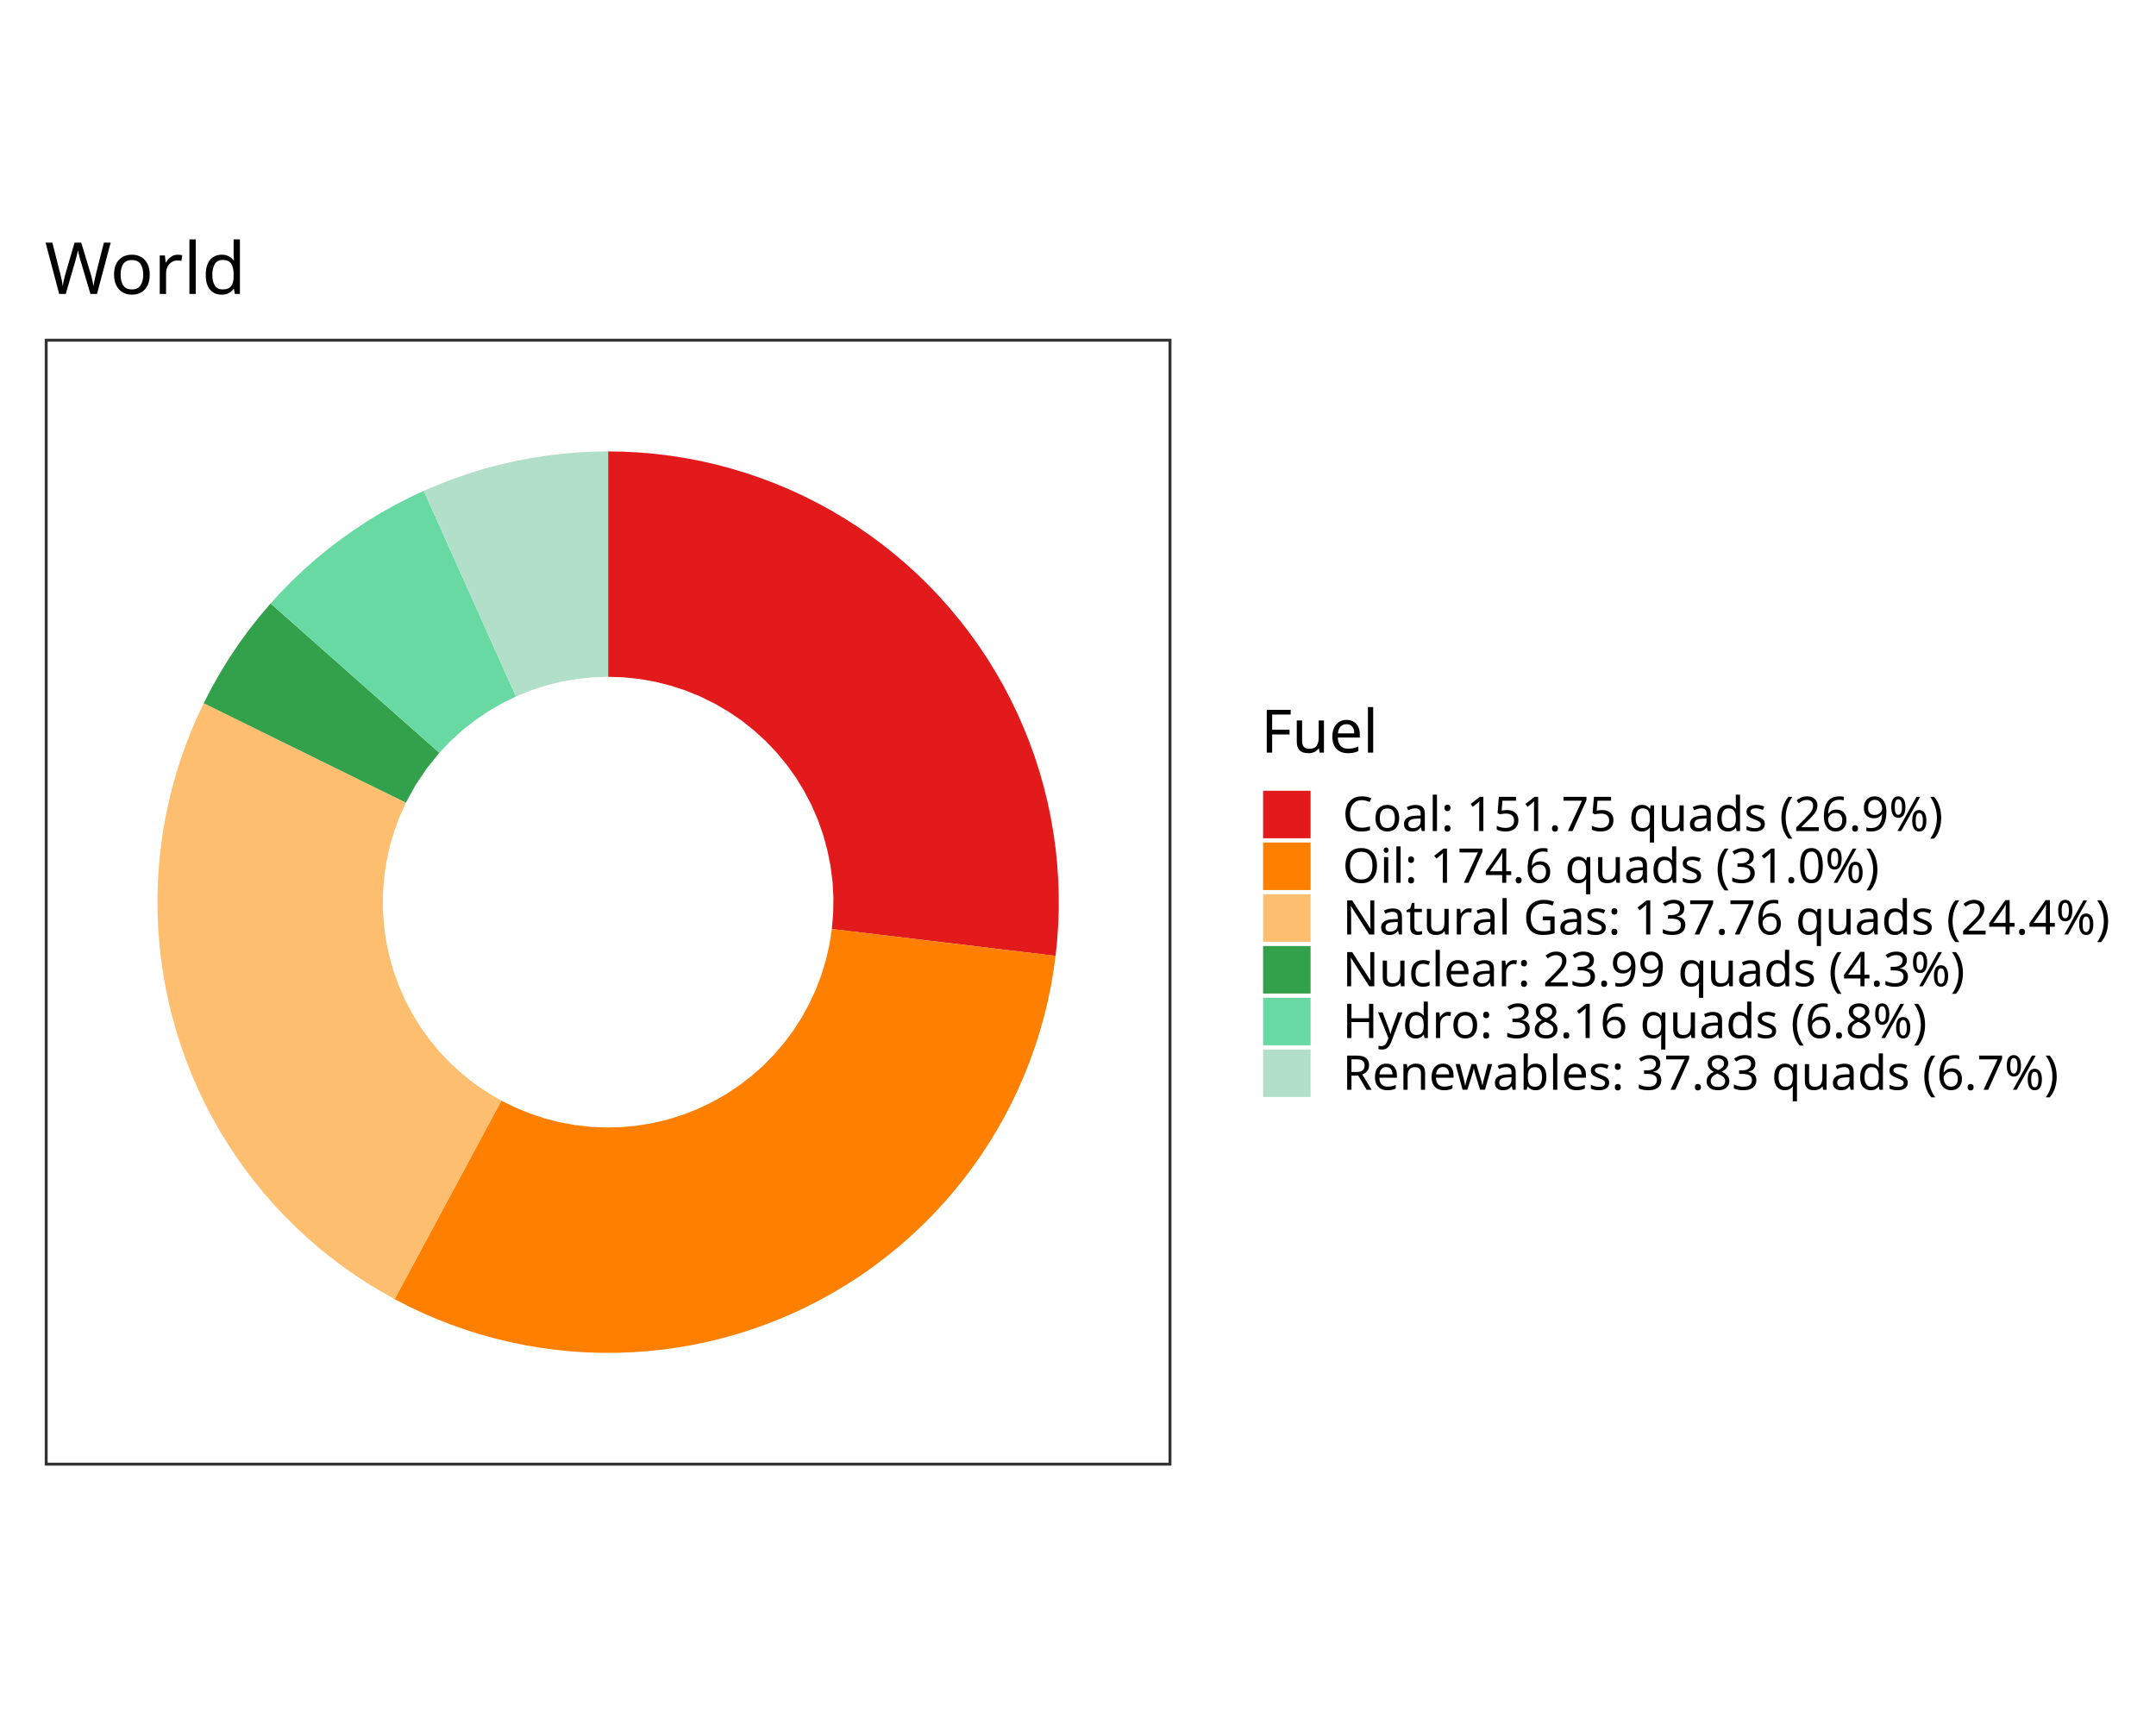
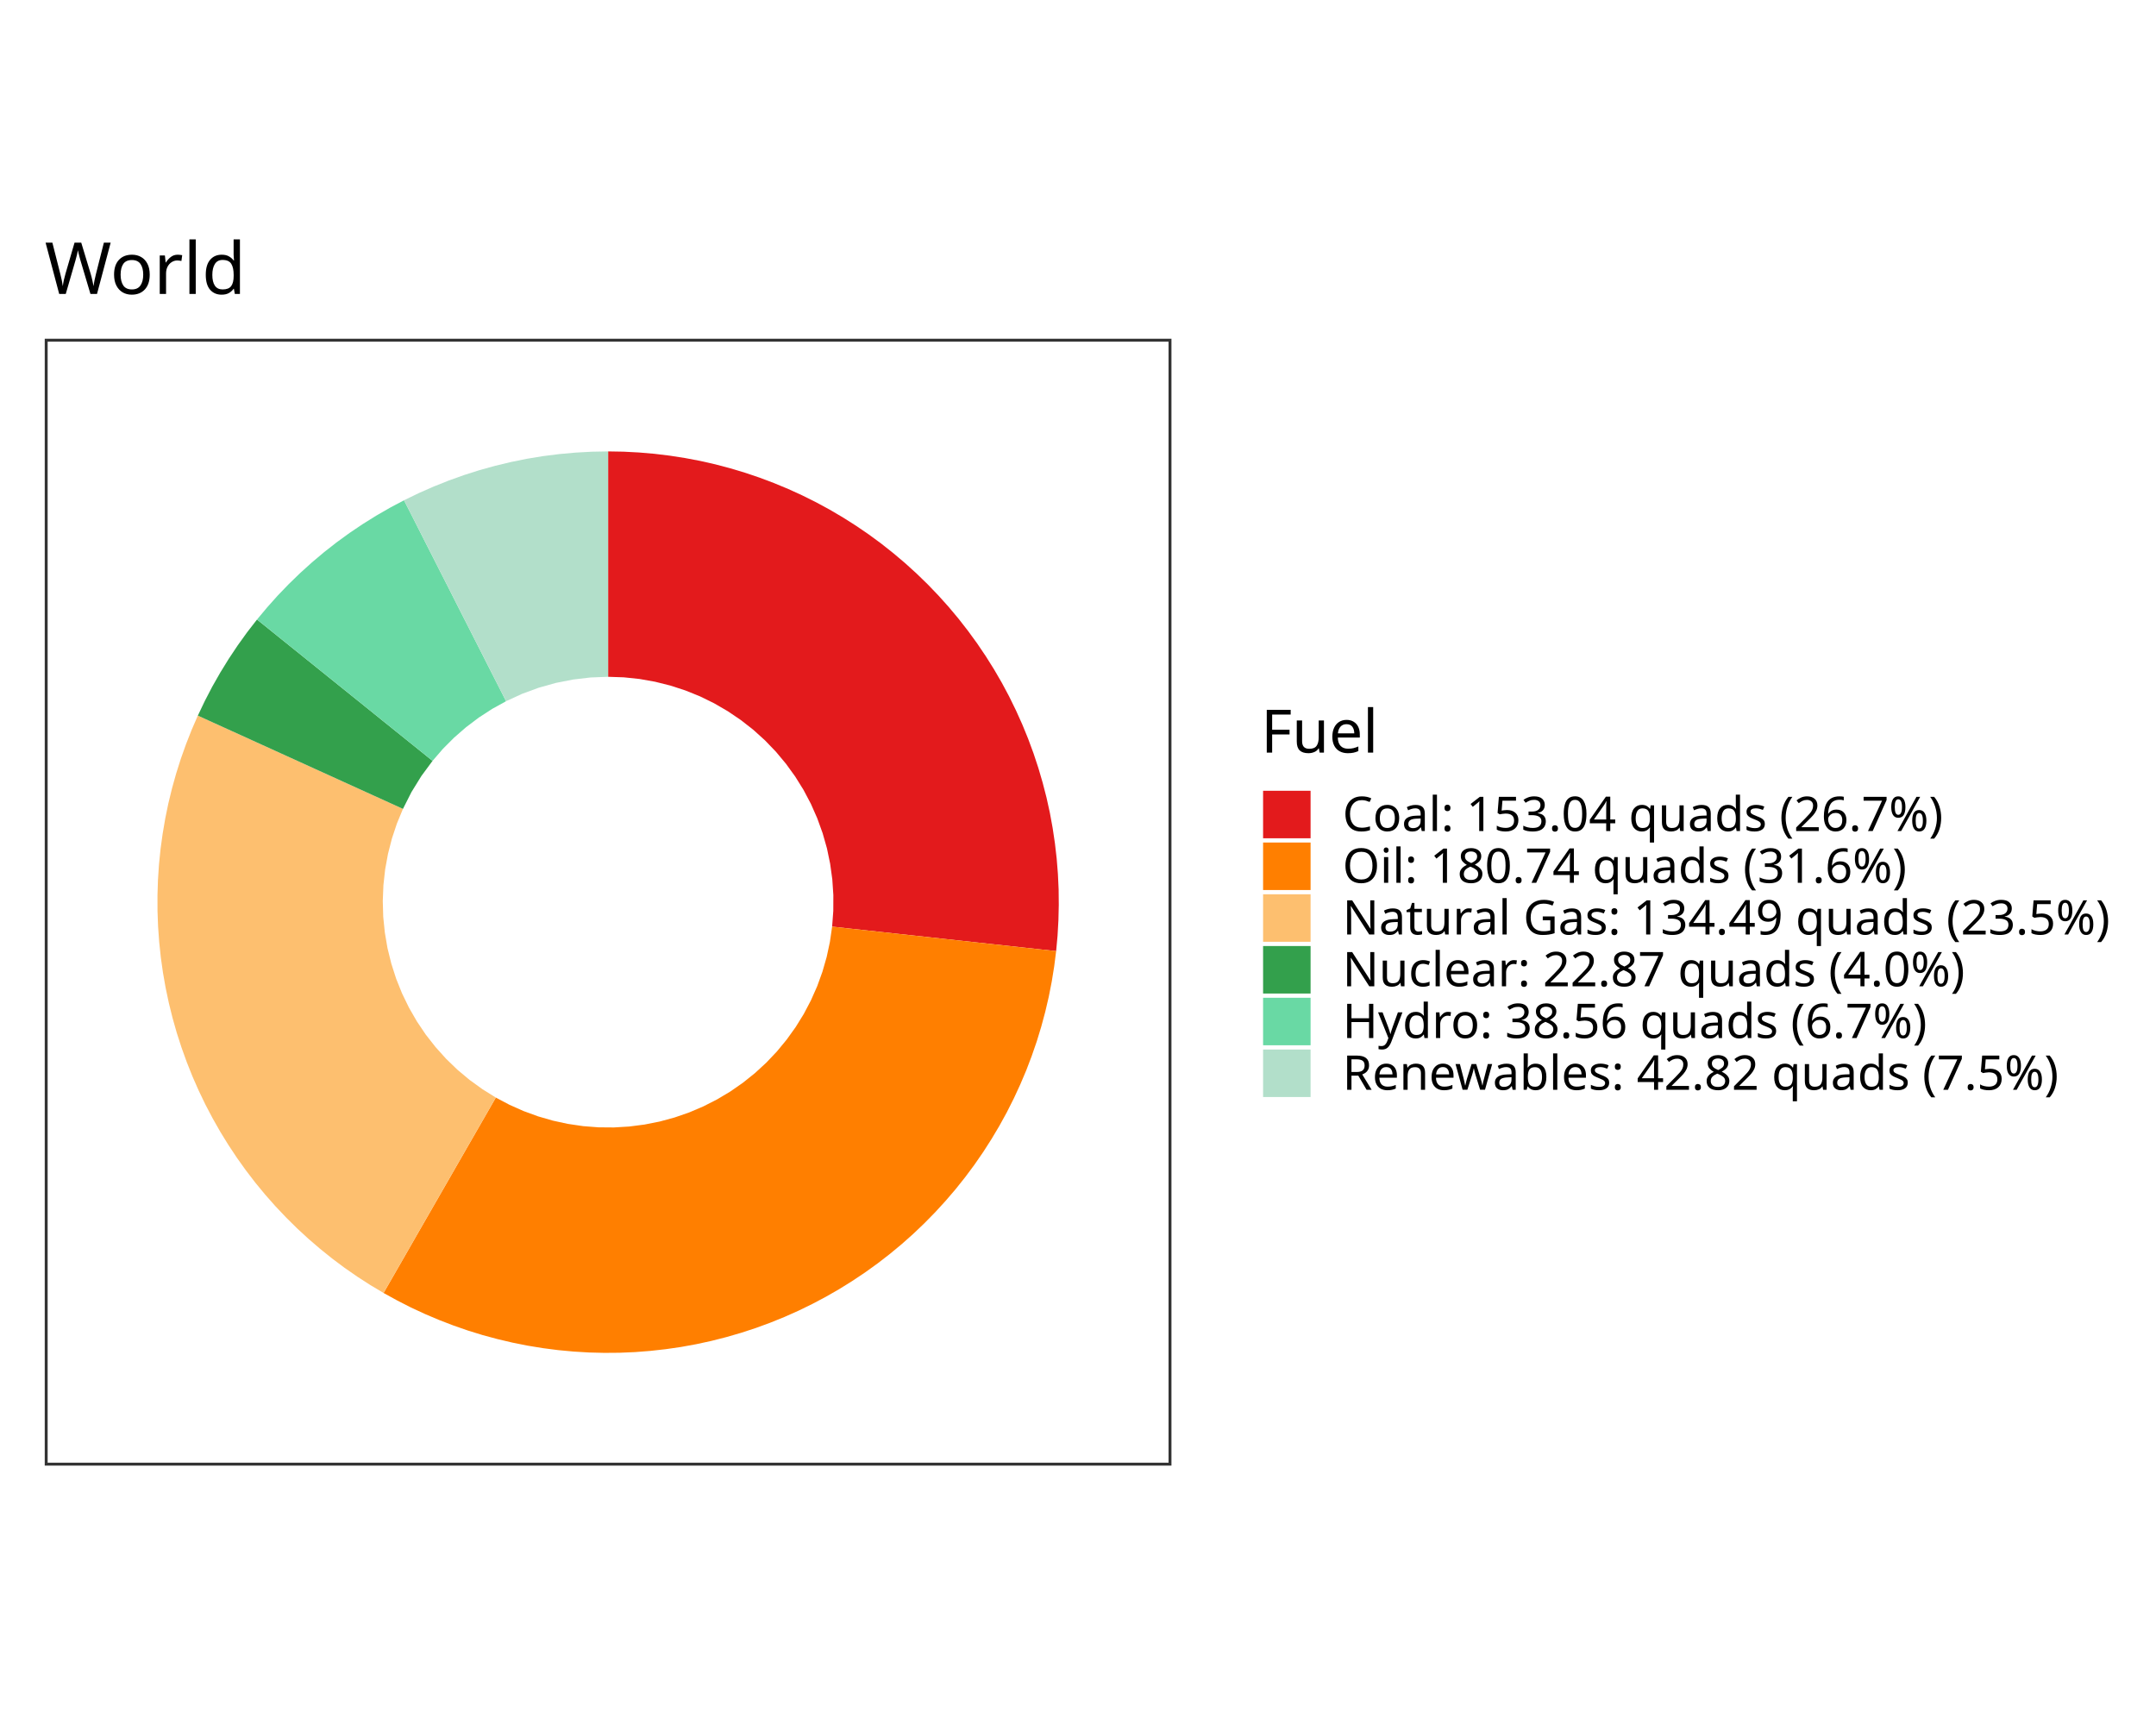
<svg xmlns="http://www.w3.org/2000/svg" class="svglite" data-engine-version="2.0" width="720.00pt" height="576.00pt" viewBox="0 0 720.00 576.00">
  <defs>
    <style type="text/css">
    .svglite line, .svglite polyline, .svglite polygon, .svglite path, .svglite rect, .svglite circle {
      fill: none;
      stroke: #000000;
      stroke-linecap: round;
      stroke-linejoin: round;
      stroke-miterlimit: 10.00;
    }
  </style>
  </defs>
  <rect width="100%" height="100%" style="stroke: none; fill: #FFFFFF;" />
  <defs>
    <clipPath id="cpMC4wMHw3MjAuMDB8MC4wMHw1NzYuMDA=">
      <rect x="0.00" y="0.00" width="720.00" height="576.00" />
    </clipPath>
  </defs>
  <g clip-path="url(#cpMC4wMHw3MjAuMDB8MC4wMHw1NzYuMDA=)">
</g>
  <defs>
    <clipPath id="cpMC4wMHw3MjAuMDB8NzEuNjh8NTA0LjMy">
      <rect x="0.00" y="71.68" width="720.00" height="432.64" />
    </clipPath>
  </defs>
  <g clip-path="url(#cpMC4wMHw3MjAuMDB8NzEuNjh8NTA0LjMy)">
    <rect x="-0" y="71.68" width="720.00" height="432.64" style="stroke-width: 1.94; stroke: #FFFFFF; fill: #FFFFFF;" />
  </g>
  <g clip-path="url(#cpMC4wMHw3MjAuMDB8MC4wMHw1NzYuMDA=)">
</g>
  <defs>
    <clipPath id="cpMTQuOTR8MzkxLjIxfDExMy4xMXw0ODkuMzc=">
      <rect x="14.94" y="113.11" width="376.27" height="376.27" />
    </clipPath>
  </defs>
  <g clip-path="url(#cpMTQuOTR8MzkxLjIxfDExMy4xMXw0ODkuMzc=)">
    <rect x="14.94" y="113.11" width="376.27" height="376.27" style="stroke-width: 1.94; stroke: none; fill: #FFFFFF;" />
-     <polygon points="277.80,310.21 283.13,310.85 288.47,311.49 293.81,312.13 299.14,312.77 304.48,313.41 309.82,314.05 315.15,314.69 320.49,315.33 325.83,315.97 331.17,316.62 336.50,317.26 341.84,317.90 347.18,318.54 352.51,319.18 353.04,314.01 353.39,308.83 353.57,303.65 353.56,298.45 353.37,293.27 353.01,288.09 352.47,282.92 351.75,277.78 350.85,272.67 349.78,267.59 348.53,262.55 347.11,257.56 345.52,252.62 343.75,247.73 341.82,242.91 339.73,238.16 337.47,233.49 335.06,228.89 332.48,224.38 329.76,219.97 326.88,215.65 323.85,211.43 320.68,207.32 317.37,203.31 313.93,199.43 310.35,195.67 306.65,192.03 302.82,188.53 298.87,185.15 294.81,181.92 290.64,178.83 286.37,175.88 281.99,173.08 277.53,170.43 272.97,167.95 268.33,165.61 263.62,163.44 258.83,161.44 253.97,159.60 249.06,157.93 244.09,156.43 239.07,155.10 234.01,153.94 228.91,152.97 223.78,152.16 218.63,151.54 213.45,151.09 208.27,150.82 203.08,150.73 203.08,156.11 203.08,161.48 203.08,166.86 203.08,172.23 203.08,177.61 203.08,182.98 203.08,188.36 203.08,193.73 203.08,199.11 203.08,204.49 203.08,209.86 203.08,215.24 203.08,220.61 203.08,225.99 208.37,226.17 213.64,226.73 218.86,227.66 224.00,228.95 229.03,230.60 233.94,232.61 238.69,234.95 243.27,237.62 247.65,240.60 251.80,243.89 255.72,247.46 259.37,251.30 262.75,255.38 265.83,259.70 268.59,264.22 271.04,268.92 273.14,273.78 274.90,278.78 276.30,283.89 277.34,289.08 278.02,294.34 278.32,299.63 278.24,304.93 277.80,310.21 " style="stroke-width: 1.07; stroke: none; fill: #E31A1C;" />
-     <polygon points="167.43,367.52 164.89,372.25 162.34,376.98 159.79,381.72 157.25,386.45 154.70,391.19 152.16,395.92 149.61,400.65 147.06,405.39 144.52,410.12 141.97,414.86 139.42,419.59 136.88,424.32 134.33,429.06 131.79,433.79 136.35,436.15 140.99,438.34 145.70,440.38 150.48,442.26 155.32,443.97 160.22,445.52 165.17,446.89 170.16,448.10 175.19,449.14 180.25,450.01 185.34,450.70 190.45,451.22 195.57,451.56 200.70,451.73 205.84,451.72 210.97,451.54 216.09,451.18 221.20,450.65 226.28,449.95 231.34,449.07 236.37,448.02 241.36,446.80 246.30,445.41 251.19,443.85 256.03,442.13 260.81,440.24 265.51,438.19 270.15,435.98 274.71,433.61 279.18,431.09 283.56,428.42 287.86,425.60 292.05,422.64 296.14,419.53 300.12,416.29 303.99,412.91 307.74,409.40 311.37,405.77 314.87,402.01 318.24,398.14 321.48,394.16 324.58,390.06 327.54,385.87 330.36,381.57 333.02,377.18 335.54,372.71 337.90,368.15 340.10,363.51 342.15,358.80 344.03,354.02 345.75,349.18 347.30,344.29 348.68,339.34 349.90,334.35 350.94,329.33 351.81,324.26 352.51,319.18 347.18,318.54 341.84,317.90 336.50,317.26 331.17,316.62 325.83,315.97 320.49,315.33 315.15,314.69 309.82,314.05 304.48,313.41 299.14,312.77 293.81,312.13 288.47,311.49 283.13,310.85 277.80,310.21 276.99,315.37 275.83,320.47 274.32,325.47 272.47,330.36 270.28,335.10 267.77,339.69 264.95,344.08 261.82,348.27 258.42,352.24 254.75,355.95 250.82,359.41 246.67,362.58 242.31,365.46 237.76,368.03 233.04,370.27 228.18,372.19 223.19,373.76 218.11,374.98 212.96,375.84 207.76,376.35 202.53,376.49 197.31,376.27 192.12,375.69 186.98,374.75 181.91,373.46 176.95,371.81 172.12,369.83 167.43,367.52 " style="stroke-width: 1.07; stroke: none; fill: #FF7F00;" />
-     <polygon points="135.55,268.02 130.73,265.65 125.91,263.28 121.08,260.91 116.26,258.53 111.44,256.16 106.61,253.79 101.79,251.41 96.97,249.04 92.14,246.67 87.32,244.30 82.50,241.92 77.67,239.55 72.85,237.18 68.03,234.81 65.84,239.45 63.81,244.16 61.95,248.95 60.25,253.79 58.71,258.68 57.35,263.63 56.15,268.62 55.12,273.65 54.27,278.71 53.59,283.80 53.08,288.90 52.74,294.02 52.59,299.15 52.60,304.29 52.79,309.41 53.16,314.53 53.70,319.64 54.41,324.72 55.30,329.77 56.36,334.80 57.59,339.78 58.99,344.72 60.55,349.60 62.28,354.43 64.18,359.20 66.24,363.91 68.45,368.53 70.83,373.08 73.35,377.55 76.03,381.93 78.85,386.21 81.82,390.40 84.93,394.48 88.18,398.46 91.56,402.32 95.07,406.06 98.71,409.68 102.47,413.18 106.34,416.54 110.33,419.77 114.42,422.87 118.62,425.82 122.92,428.63 127.31,431.28 131.79,433.79 134.33,429.06 136.88,424.32 139.42,419.59 141.97,414.86 144.52,410.12 147.06,405.39 149.61,400.65 152.16,395.92 154.70,391.19 157.25,386.45 159.79,381.72 162.34,376.98 164.89,372.25 167.43,367.52 162.90,364.87 158.56,361.92 154.44,358.67 150.56,355.14 146.93,351.35 143.57,347.31 140.51,343.05 137.75,338.59 135.30,333.94 133.19,329.14 131.41,324.20 129.99,319.15 128.92,314.02 128.21,308.82 127.86,303.58 127.88,298.33 128.27,293.10 129.02,287.90 130.13,282.77 131.59,277.74 133.40,272.81 135.55,268.02 " style="stroke-width: 1.07; stroke: none; fill: #FDBF6F;" />
-     <polygon points="146.72,251.37 142.70,247.81 138.67,244.25 134.64,240.68 130.62,237.12 126.59,233.56 122.57,230.00 118.54,226.44 114.52,222.87 110.49,219.31 106.47,215.75 102.44,212.19 98.41,208.63 94.39,205.06 90.36,201.50 86.64,205.88 83.08,210.39 79.70,215.04 76.50,219.81 73.49,224.70 70.66,229.70 68.03,234.81 72.85,237.18 77.67,239.55 82.50,241.92 87.32,244.30 92.14,246.67 96.97,249.04 101.79,251.41 106.61,253.79 111.44,256.16 116.26,258.53 121.08,260.91 125.91,263.28 130.73,265.65 135.55,268.02 138.78,262.15 142.51,256.58 146.72,251.37 " style="stroke-width: 1.07; stroke: none; fill: #33A04C;" />
-     <polygon points="172.30,232.57 170.10,227.66 167.90,222.76 165.70,217.85 163.50,212.95 161.31,208.04 159.11,203.14 156.91,198.23 154.71,193.33 152.51,188.42 150.31,183.52 148.11,178.61 145.92,173.71 143.72,168.80 141.52,163.90 136.69,166.16 131.95,168.60 127.30,171.20 122.74,173.97 118.29,176.89 113.94,179.97 109.70,183.20 105.58,186.59 101.58,190.11 97.71,193.77 93.97,197.57 90.36,201.50 94.39,205.06 98.41,208.63 102.44,212.19 106.47,215.75 110.49,219.31 114.52,222.87 118.54,226.44 122.57,230.00 126.59,233.56 130.62,237.12 134.64,240.68 138.67,244.25 142.70,247.81 146.72,251.37 150.39,247.51 154.33,243.91 158.51,240.61 162.91,237.60 167.52,234.92 172.30,232.57 " style="stroke-width: 1.07; stroke: none; fill: #69D9A4;" />
-     <polygon points="203.08,225.99 203.08,220.61 203.08,215.24 203.08,209.86 203.08,204.49 203.08,199.11 203.08,193.73 203.08,188.36 203.08,182.98 203.08,177.61 203.08,172.23 203.08,166.86 203.08,161.48 203.08,156.11 203.08,150.73 197.79,150.83 192.52,151.10 187.25,151.57 182.01,152.21 176.79,153.05 171.60,154.06 166.46,155.26 161.35,156.63 156.30,158.19 151.31,159.92 146.38,161.82 141.52,163.90 143.72,168.80 145.92,173.71 148.11,178.61 150.31,183.52 152.51,188.42 154.71,193.33 156.91,198.23 159.11,203.14 161.31,208.04 163.50,212.95 165.70,217.85 167.90,222.76 170.10,227.66 172.30,232.57 177.19,230.58 182.22,228.94 187.34,227.65 192.54,226.73 197.80,226.17 203.08,225.99 " style="stroke-width: 1.07; stroke: none; fill: #B2DFCA;" />
+     <polygon points="277.89,309.41 283.23,310.00 288.57,310.58 293.92,311.16 299.26,311.75 304.60,312.33 309.95,312.91 315.29,313.50 320.64,314.08 325.98,314.67 331.32,315.25 336.67,315.83 342.01,316.42 347.35,317.00 352.70,317.58 353.17,312.45 353.46,307.30 353.58,302.14 353.53,296.98 353.29,291.83 352.88,286.69 352.29,281.56 351.53,276.46 350.60,271.38 349.49,266.35 348.20,261.35 346.75,256.40 345.13,251.50 343.34,246.66 341.39,241.89 339.27,237.18 337.00,232.55 334.57,228.00 331.98,223.54 329.24,219.17 326.35,214.89 323.32,210.72 320.15,206.65 316.84,202.69 313.39,198.85 309.82,195.13 306.12,191.54 302.30,188.07 298.36,184.74 294.32,181.54 290.16,178.48 285.90,175.57 281.55,172.81 277.10,170.19 272.56,167.73 267.95,165.43 263.26,163.29 258.49,161.31 253.66,159.49 248.78,157.84 243.84,156.36 238.85,155.04 233.81,153.90 228.75,152.94 223.65,152.15 218.53,151.53 213.39,151.09 208.24,150.82 203.08,150.73 203.08,156.11 203.08,161.48 203.08,166.86 203.08,172.23 203.08,177.61 203.08,182.98 203.08,188.36 203.08,193.73 203.08,199.11 203.08,204.49 203.08,209.86 203.08,215.24 203.08,220.61 203.08,225.99 208.34,226.17 213.58,226.72 218.76,227.64 223.87,228.92 228.88,230.55 233.76,232.52 238.49,234.84 243.04,237.48 247.40,240.43 251.55,243.67 255.46,247.21 259.11,251.00 262.48,255.04 265.57,259.31 268.35,263.78 270.81,268.44 272.93,273.25 274.72,278.21 276.16,283.27 277.23,288.43 277.95,293.64 278.30,298.90 278.28,304.16 277.89,309.41 " style="stroke-width: 1.07; stroke: none; stroke-linecap: butt; stroke-linejoin: miter; fill: #E31A1C;" />
+     <polygon points="165.58,366.49 162.91,371.15 160.23,375.81 157.55,380.47 154.87,385.13 152.19,389.79 149.52,394.45 146.84,399.11 144.16,403.77 141.48,408.43 138.80,413.09 136.13,417.76 133.45,422.42 130.77,427.08 128.09,431.74 132.60,434.22 137.18,436.56 141.85,438.73 146.59,440.74 151.39,442.59 156.25,444.28 161.17,445.80 166.14,447.14 171.15,448.32 176.20,449.33 181.28,450.16 186.38,450.82 191.51,451.30 196.64,451.61 201.79,451.74 206.94,451.70 212.08,451.48 217.21,451.08 222.32,450.51 227.42,449.77 232.48,448.85 237.51,447.76 242.50,446.49 247.44,445.06 252.34,443.46 257.17,441.69 261.94,439.76 266.64,437.67 271.27,435.41 275.82,433.00 280.28,430.44 284.65,427.72 288.93,424.86 293.11,421.85 297.18,418.70 301.14,415.42 304.99,412.00 308.71,408.45 312.32,404.77 315.79,400.98 319.14,397.07 322.35,393.04 325.42,388.91 328.34,384.68 331.12,380.34 333.75,375.92 336.23,371.41 338.55,366.81 340.71,362.14 342.72,357.40 344.55,352.59 346.23,347.73 347.73,342.81 349.07,337.83 350.24,332.82 351.23,327.77 352.05,322.69 352.70,317.58 347.35,317.00 342.01,316.42 336.67,315.83 331.32,315.25 325.98,314.67 320.64,314.08 315.29,313.50 309.95,312.91 304.60,312.33 299.26,311.75 293.92,311.16 288.57,310.58 283.23,310.00 277.89,309.41 277.15,314.51 276.07,319.54 274.65,324.48 272.90,329.32 270.81,334.03 268.42,338.58 265.71,342.96 262.71,347.14 259.44,351.11 255.90,354.84 252.11,358.33 248.09,361.55 243.87,364.48 239.45,367.12 234.86,369.45 230.12,371.47 225.26,373.15 220.29,374.50 215.25,375.50 210.14,376.16 205.01,376.47 199.86,376.43 194.73,376.03 189.64,375.28 184.61,374.19 179.67,372.76 174.83,370.99 170.13,368.90 165.58,366.49 " style="stroke-width: 1.07; stroke: none; stroke-linecap: butt; stroke-linejoin: miter; fill: #FF7F00;" />
+     <polygon points="134.57,270.10 129.68,267.87 124.79,265.65 119.89,263.42 115.00,261.20 110.11,258.97 105.21,256.75 100.32,254.52 95.43,252.30 90.53,250.07 85.64,247.85 80.75,245.62 75.85,243.40 70.96,241.18 66.07,238.95 64.01,243.69 62.12,248.50 60.39,253.36 58.83,258.29 57.44,263.26 56.22,268.28 55.18,273.34 54.31,278.44 53.61,283.55 53.09,288.69 52.75,293.85 52.59,299.01 52.60,304.18 52.79,309.34 53.16,314.49 53.70,319.63 54.42,324.75 55.31,329.83 56.38,334.89 57.62,339.90 59.03,344.87 60.62,349.79 62.37,354.65 64.28,359.45 66.36,364.17 68.60,368.83 71.00,373.40 73.55,377.89 76.26,382.29 79.12,386.60 82.12,390.80 85.26,394.90 88.55,398.89 91.97,402.76 95.52,406.51 99.19,410.14 102.99,413.64 106.91,417.01 110.94,420.25 115.07,423.34 119.32,426.29 123.66,429.09 128.09,431.74 130.77,427.08 133.45,422.42 136.13,417.76 138.80,413.09 141.48,408.43 144.16,403.77 146.84,399.11 149.52,394.45 152.19,389.79 154.87,385.13 157.55,380.47 160.23,375.81 162.91,371.15 165.58,366.49 161.10,363.69 156.81,360.59 152.76,357.20 148.95,353.52 145.42,349.59 142.16,345.43 139.21,341.04 136.57,336.46 134.26,331.70 132.29,326.79 130.68,321.76 129.41,316.62 128.52,311.41 127.98,306.15 127.83,300.86 128.04,295.58 128.62,290.32 129.57,285.12 130.88,280.00 132.55,274.98 134.57,270.10 " style="stroke-width: 1.07; stroke: none; stroke-linecap: butt; stroke-linejoin: miter; fill: #FDBF6F;" />
+     <polygon points="144.45,254.06 140.27,250.69 136.08,247.32 131.89,243.95 127.70,240.58 123.52,237.20 119.33,233.83 115.14,230.46 110.95,227.09 106.77,223.72 102.58,220.35 98.39,216.98 94.20,213.61 90.02,210.24 85.83,206.87 82.52,211.14 79.37,215.52 76.38,220.01 73.55,224.60 70.88,229.29 68.39,234.08 66.07,238.95 70.96,241.18 75.85,243.40 80.75,245.62 85.64,247.85 90.53,250.07 95.43,252.30 100.32,254.52 105.21,256.75 110.11,258.97 115.00,261.20 119.89,263.42 124.79,265.65 129.68,267.87 134.57,270.10 137.41,264.48 140.72,259.12 144.45,254.06 " style="stroke-width: 1.07; stroke: none; stroke-linecap: butt; stroke-linejoin: miter; fill: #33A04C;" />
+     <polygon points="169.00,234.15 166.57,229.35 164.13,224.56 161.70,219.77 159.26,214.97 156.83,210.18 154.39,205.39 151.96,200.60 149.53,195.80 147.09,191.01 144.66,186.22 142.22,181.43 139.79,176.63 137.36,171.84 134.92,167.05 130.23,169.54 125.63,172.19 121.13,175.00 116.73,177.96 112.44,181.08 108.26,184.35 104.20,187.77 100.26,191.33 96.45,195.02 92.77,198.84 89.23,202.80 85.83,206.87 90.02,210.24 94.20,213.61 98.39,216.98 102.58,220.35 106.77,223.72 110.95,227.09 115.14,230.46 119.33,233.83 123.52,237.20 127.70,240.58 131.89,243.95 136.08,247.32 140.27,250.69 144.45,254.06 147.92,250.04 151.67,246.28 155.67,242.80 159.91,239.60 164.36,236.71 169.00,234.15 " style="stroke-width: 1.07; stroke: none; stroke-linecap: butt; stroke-linejoin: miter; fill: #69D9A4;" />
+     <polygon points="203.08,225.99 203.08,220.61 203.08,215.24 203.08,209.86 203.08,204.49 203.08,199.11 203.08,193.73 203.08,188.36 203.08,182.98 203.08,177.61 203.08,172.23 203.08,166.86 203.08,161.48 203.08,156.11 203.08,150.73 197.64,150.83 192.21,151.13 186.79,151.62 181.39,152.30 176.02,153.18 170.69,154.26 165.40,155.53 160.15,156.98 154.97,158.63 149.85,160.46 144.79,162.48 139.82,164.67 134.92,167.05 137.36,171.84 139.79,176.63 142.22,181.43 144.66,186.22 147.09,191.01 149.53,195.80 151.96,200.60 154.39,205.39 156.83,210.18 159.26,214.97 161.70,219.77 164.13,224.56 166.57,229.35 169.00,234.15 174.35,231.68 179.88,229.65 185.56,228.05 191.34,226.91 197.19,226.22 203.08,225.99 " style="stroke-width: 1.07; stroke: none; stroke-linecap: butt; stroke-linejoin: miter; fill: #B2DFCA;" />
    <rect x="14.94" y="113.11" width="376.27" height="376.27" style="stroke-width: 1.94; stroke: #333333;" />
  </g>
  <g clip-path="url(#cpMC4wMHw3MjAuMDB8MC4wMHw1NzYuMDA=)">
    <rect x="411.14" y="225.50" width="298.90" height="151.48" style="stroke-width: 1.94; stroke: none; fill: #FFFFFF;" />
    <text x="421.10" y="251.30" style="font-size: 20.00px; font-family: sans;" textLength="38.90px" lengthAdjust="spacingAndGlyphs">Fuel</text>
    <rect x="421.10" y="263.34" width="17.28" height="17.28" style="stroke-width: 1.94; stroke: none; fill: #FFFFFF;" />
-     <rect x="421.81" y="264.05" width="15.86" height="15.86" style="stroke-width: 1.07; stroke: none; stroke-linecap: square; stroke-linejoin: miter; fill: #E31A1C;" />
+     <rect x="421.81" y="264.05" width="15.86" height="15.86" style="stroke-width: 1.07; stroke: none; stroke-linecap: butt; stroke-linejoin: miter; fill: #E31A1C;" />
    <rect x="421.10" y="280.62" width="17.28" height="17.28" style="stroke-width: 1.94; stroke: none; fill: #FFFFFF;" />
-     <rect x="421.81" y="281.33" width="15.86" height="15.86" style="stroke-width: 1.07; stroke: none; stroke-linecap: square; stroke-linejoin: miter; fill: #FF7F00;" />
+     <rect x="421.81" y="281.33" width="15.86" height="15.86" style="stroke-width: 1.07; stroke: none; stroke-linecap: butt; stroke-linejoin: miter; fill: #FF7F00;" />
    <rect x="421.10" y="297.90" width="17.28" height="17.28" style="stroke-width: 1.94; stroke: none; fill: #FFFFFF;" />
-     <rect x="421.81" y="298.61" width="15.86" height="15.86" style="stroke-width: 1.07; stroke: none; stroke-linecap: square; stroke-linejoin: miter; fill: #FDBF6F;" />
+     <rect x="421.81" y="298.61" width="15.86" height="15.86" style="stroke-width: 1.07; stroke: none; stroke-linecap: butt; stroke-linejoin: miter; fill: #FDBF6F;" />
    <rect x="421.10" y="315.18" width="17.28" height="17.28" style="stroke-width: 1.94; stroke: none; fill: #FFFFFF;" />
-     <rect x="421.81" y="315.89" width="15.86" height="15.86" style="stroke-width: 1.07; stroke: none; stroke-linecap: square; stroke-linejoin: miter; fill: #33A04C;" />
+     <rect x="421.81" y="315.89" width="15.86" height="15.86" style="stroke-width: 1.07; stroke: none; stroke-linecap: butt; stroke-linejoin: miter; fill: #33A04C;" />
    <rect x="421.10" y="332.46" width="17.28" height="17.28" style="stroke-width: 1.94; stroke: none; fill: #FFFFFF;" />
-     <rect x="421.81" y="333.17" width="15.86" height="15.86" style="stroke-width: 1.07; stroke: none; stroke-linecap: square; stroke-linejoin: miter; fill: #69D9A4;" />
+     <rect x="421.81" y="333.17" width="15.86" height="15.86" style="stroke-width: 1.07; stroke: none; stroke-linecap: butt; stroke-linejoin: miter; fill: #69D9A4;" />
    <rect x="421.10" y="349.74" width="17.28" height="17.28" style="stroke-width: 1.94; stroke: none; fill: #FFFFFF;" />
-     <rect x="421.81" y="350.45" width="15.86" height="15.86" style="stroke-width: 1.07; stroke: none; stroke-linecap: square; stroke-linejoin: miter; fill: #B2DFCA;" />
-     <text x="448.34" y="277.49" style="font-size: 16.00px; font-family: sans;" textLength="199.26px" lengthAdjust="spacingAndGlyphs">Coal: 151.75 quads (26.9%)</text>
-     <text x="448.34" y="294.77" style="font-size: 16.00px; font-family: sans;" textLength="177.00px" lengthAdjust="spacingAndGlyphs">Oil: 174.6 quads (31.0%)</text>
-     <text x="448.34" y="312.05" style="font-size: 16.00px; font-family: sans;" textLength="251.73px" lengthAdjust="spacingAndGlyphs">Natural Gas: 137.76 quads (24.4%)</text>
-     <text x="448.34" y="329.33" style="font-size: 16.00px; font-family: sans;" textLength="203.69px" lengthAdjust="spacingAndGlyphs">Nuclear: 23.99 quads (4.3%)</text>
-     <text x="448.34" y="346.61" style="font-size: 16.00px; font-family: sans;" textLength="191.24px" lengthAdjust="spacingAndGlyphs">Hydro: 38.16 quads (6.8%)</text>
-     <text x="448.34" y="363.89" style="font-size: 16.00px; font-family: sans;" textLength="236.62px" lengthAdjust="spacingAndGlyphs">Renewables: 37.83 quads (6.7%)</text>
+     <rect x="421.81" y="350.45" width="15.86" height="15.86" style="stroke-width: 1.07; stroke: none; stroke-linecap: butt; stroke-linejoin: miter; fill: #B2DFCA;" />
+     <text x="448.34" y="277.49" style="font-size: 16.00px; font-family: sans;" textLength="199.26px" lengthAdjust="spacingAndGlyphs">Coal: 153.04 quads (26.7%)</text>
+     <text x="448.34" y="294.77" style="font-size: 16.00px; font-family: sans;" textLength="185.90px" lengthAdjust="spacingAndGlyphs">Oil: 180.74 quads (31.6%)</text>
+     <text x="448.34" y="312.05" style="font-size: 16.00px; font-family: sans;" textLength="251.73px" lengthAdjust="spacingAndGlyphs">Natural Gas: 134.49 quads (23.5%)</text>
+     <text x="448.34" y="329.33" style="font-size: 16.00px; font-family: sans;" textLength="203.69px" lengthAdjust="spacingAndGlyphs">Nuclear: 22.87 quads (4.0%)</text>
+     <text x="448.34" y="346.61" style="font-size: 16.00px; font-family: sans;" textLength="191.24px" lengthAdjust="spacingAndGlyphs">Hydro: 38.56 quads (6.7%)</text>
+     <text x="448.34" y="363.89" style="font-size: 16.00px; font-family: sans;" textLength="236.62px" lengthAdjust="spacingAndGlyphs">Renewables: 42.82 quads (7.5%)</text>
    <text x="14.94" y="98.16" style="font-size: 24.00px; font-family: sans;" textLength="62.67px" lengthAdjust="spacingAndGlyphs">World</text>
  </g>
</svg>
